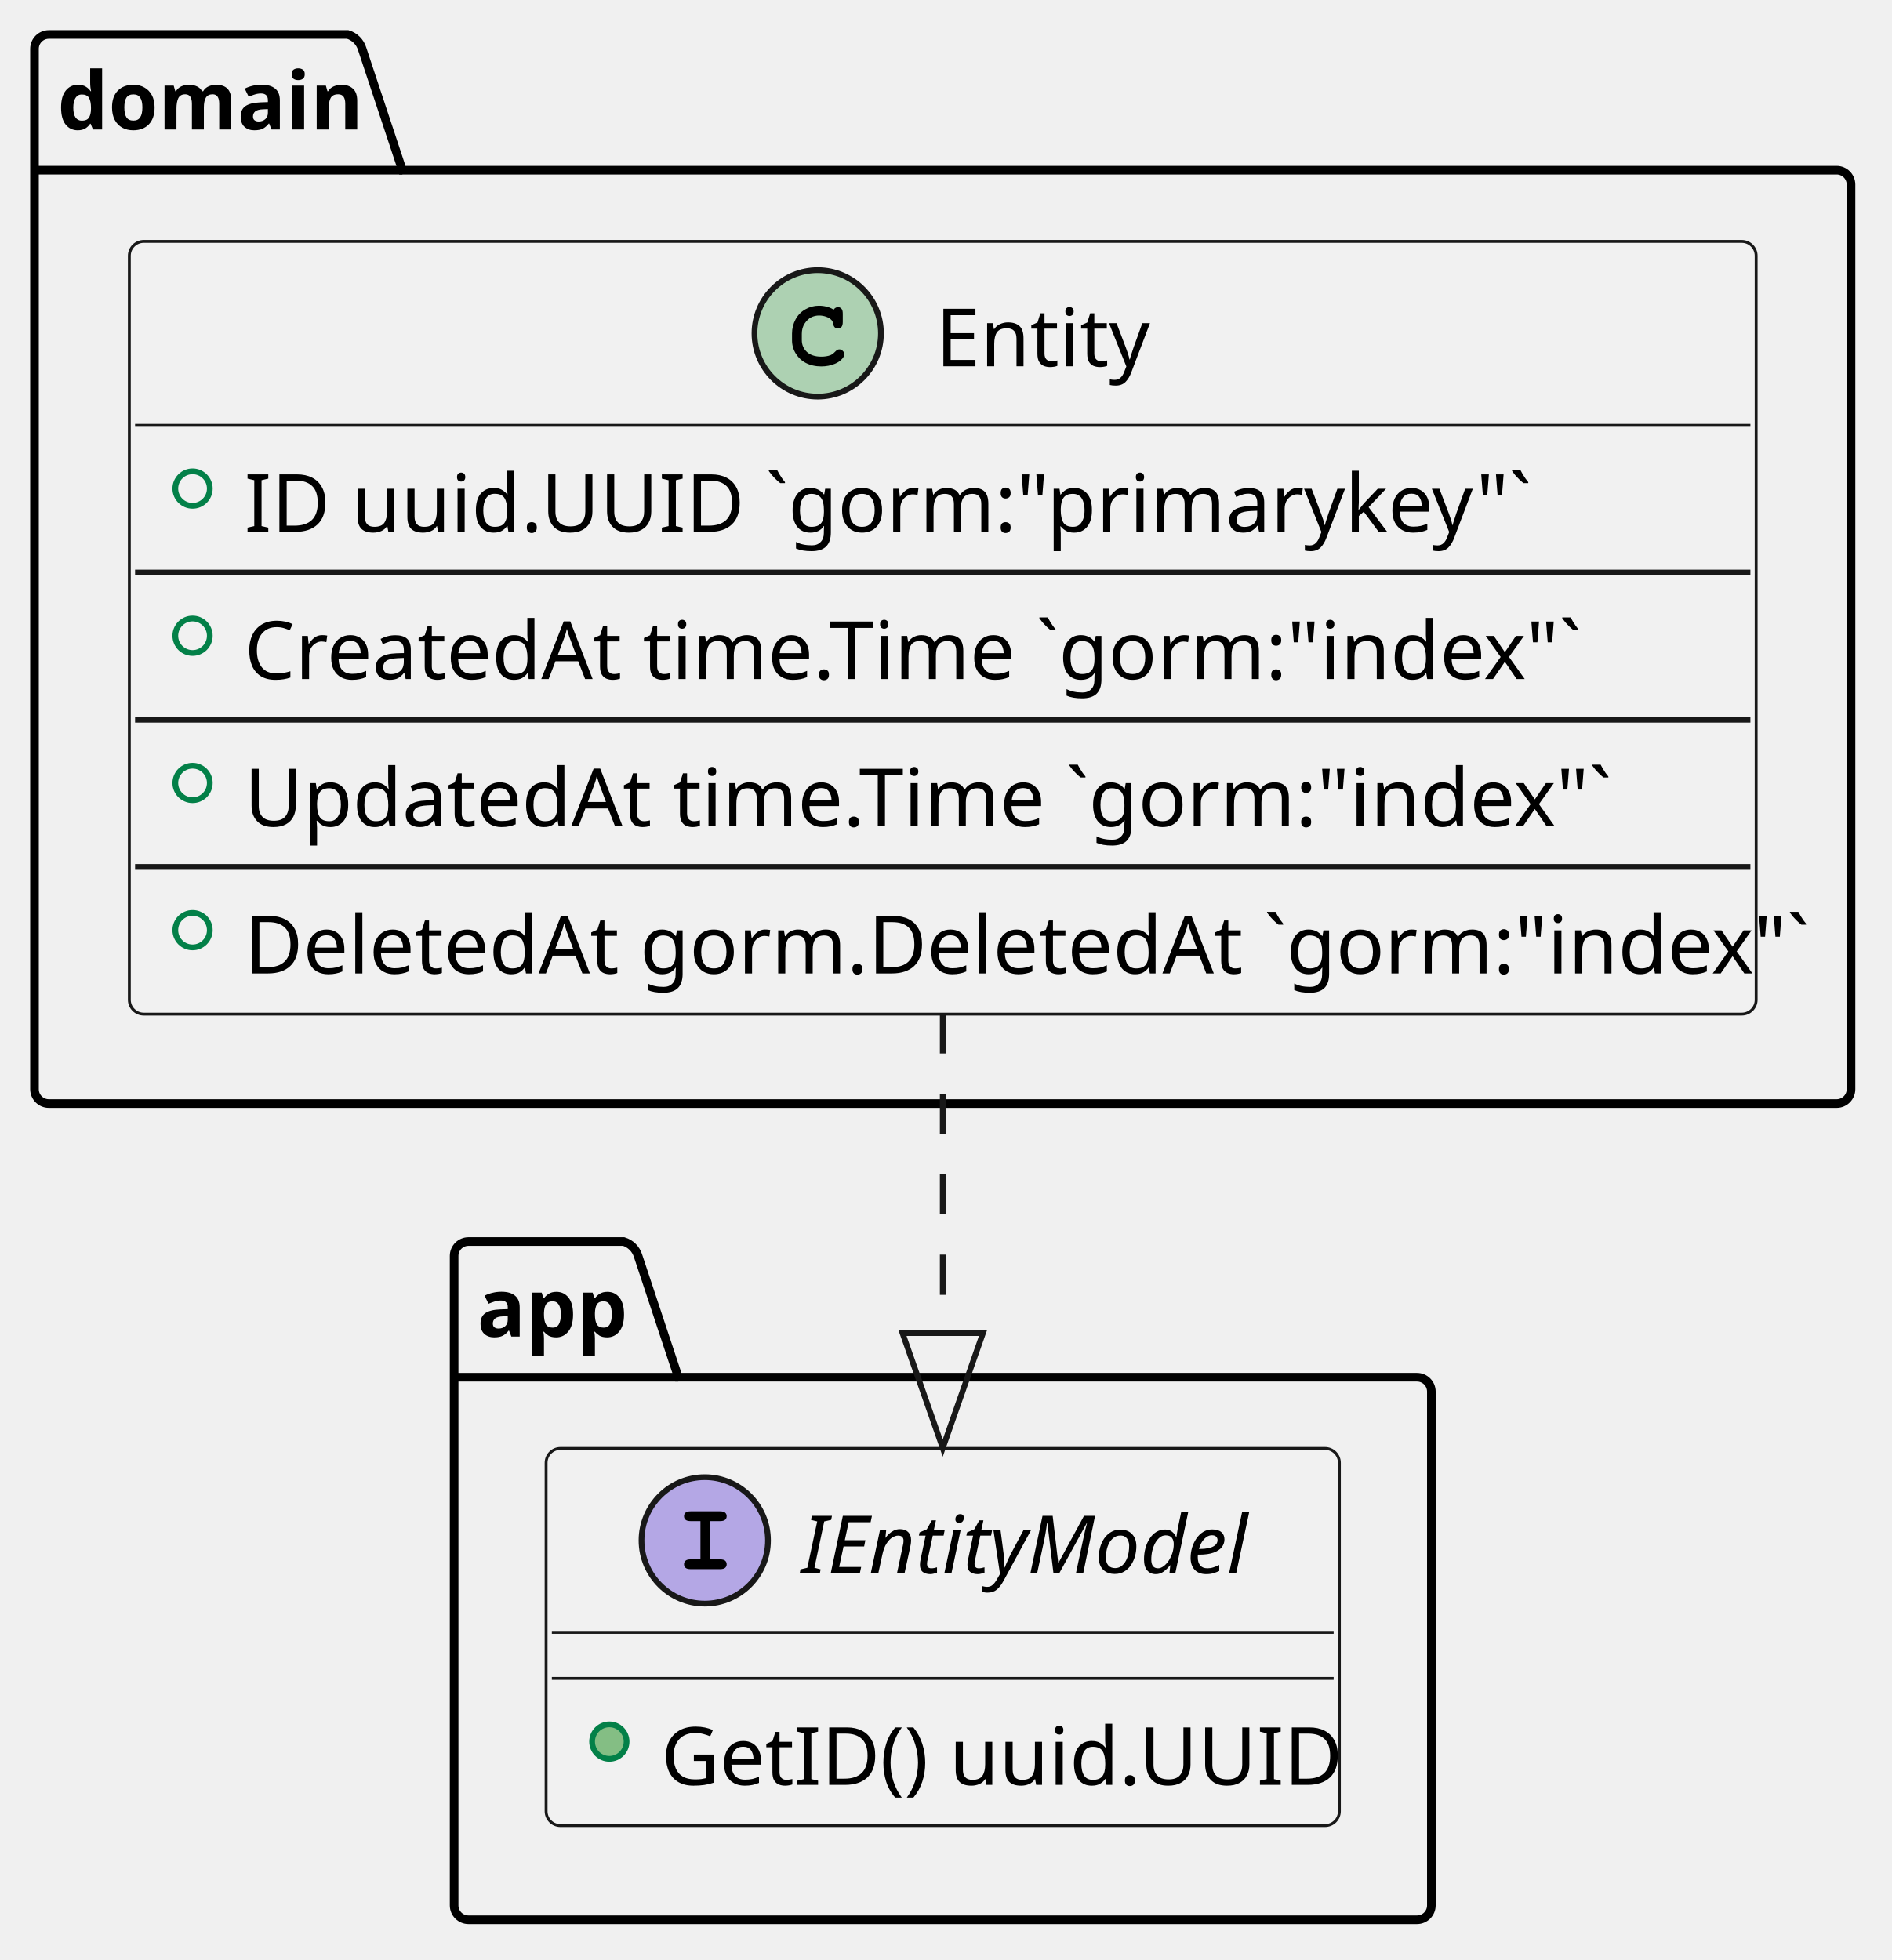
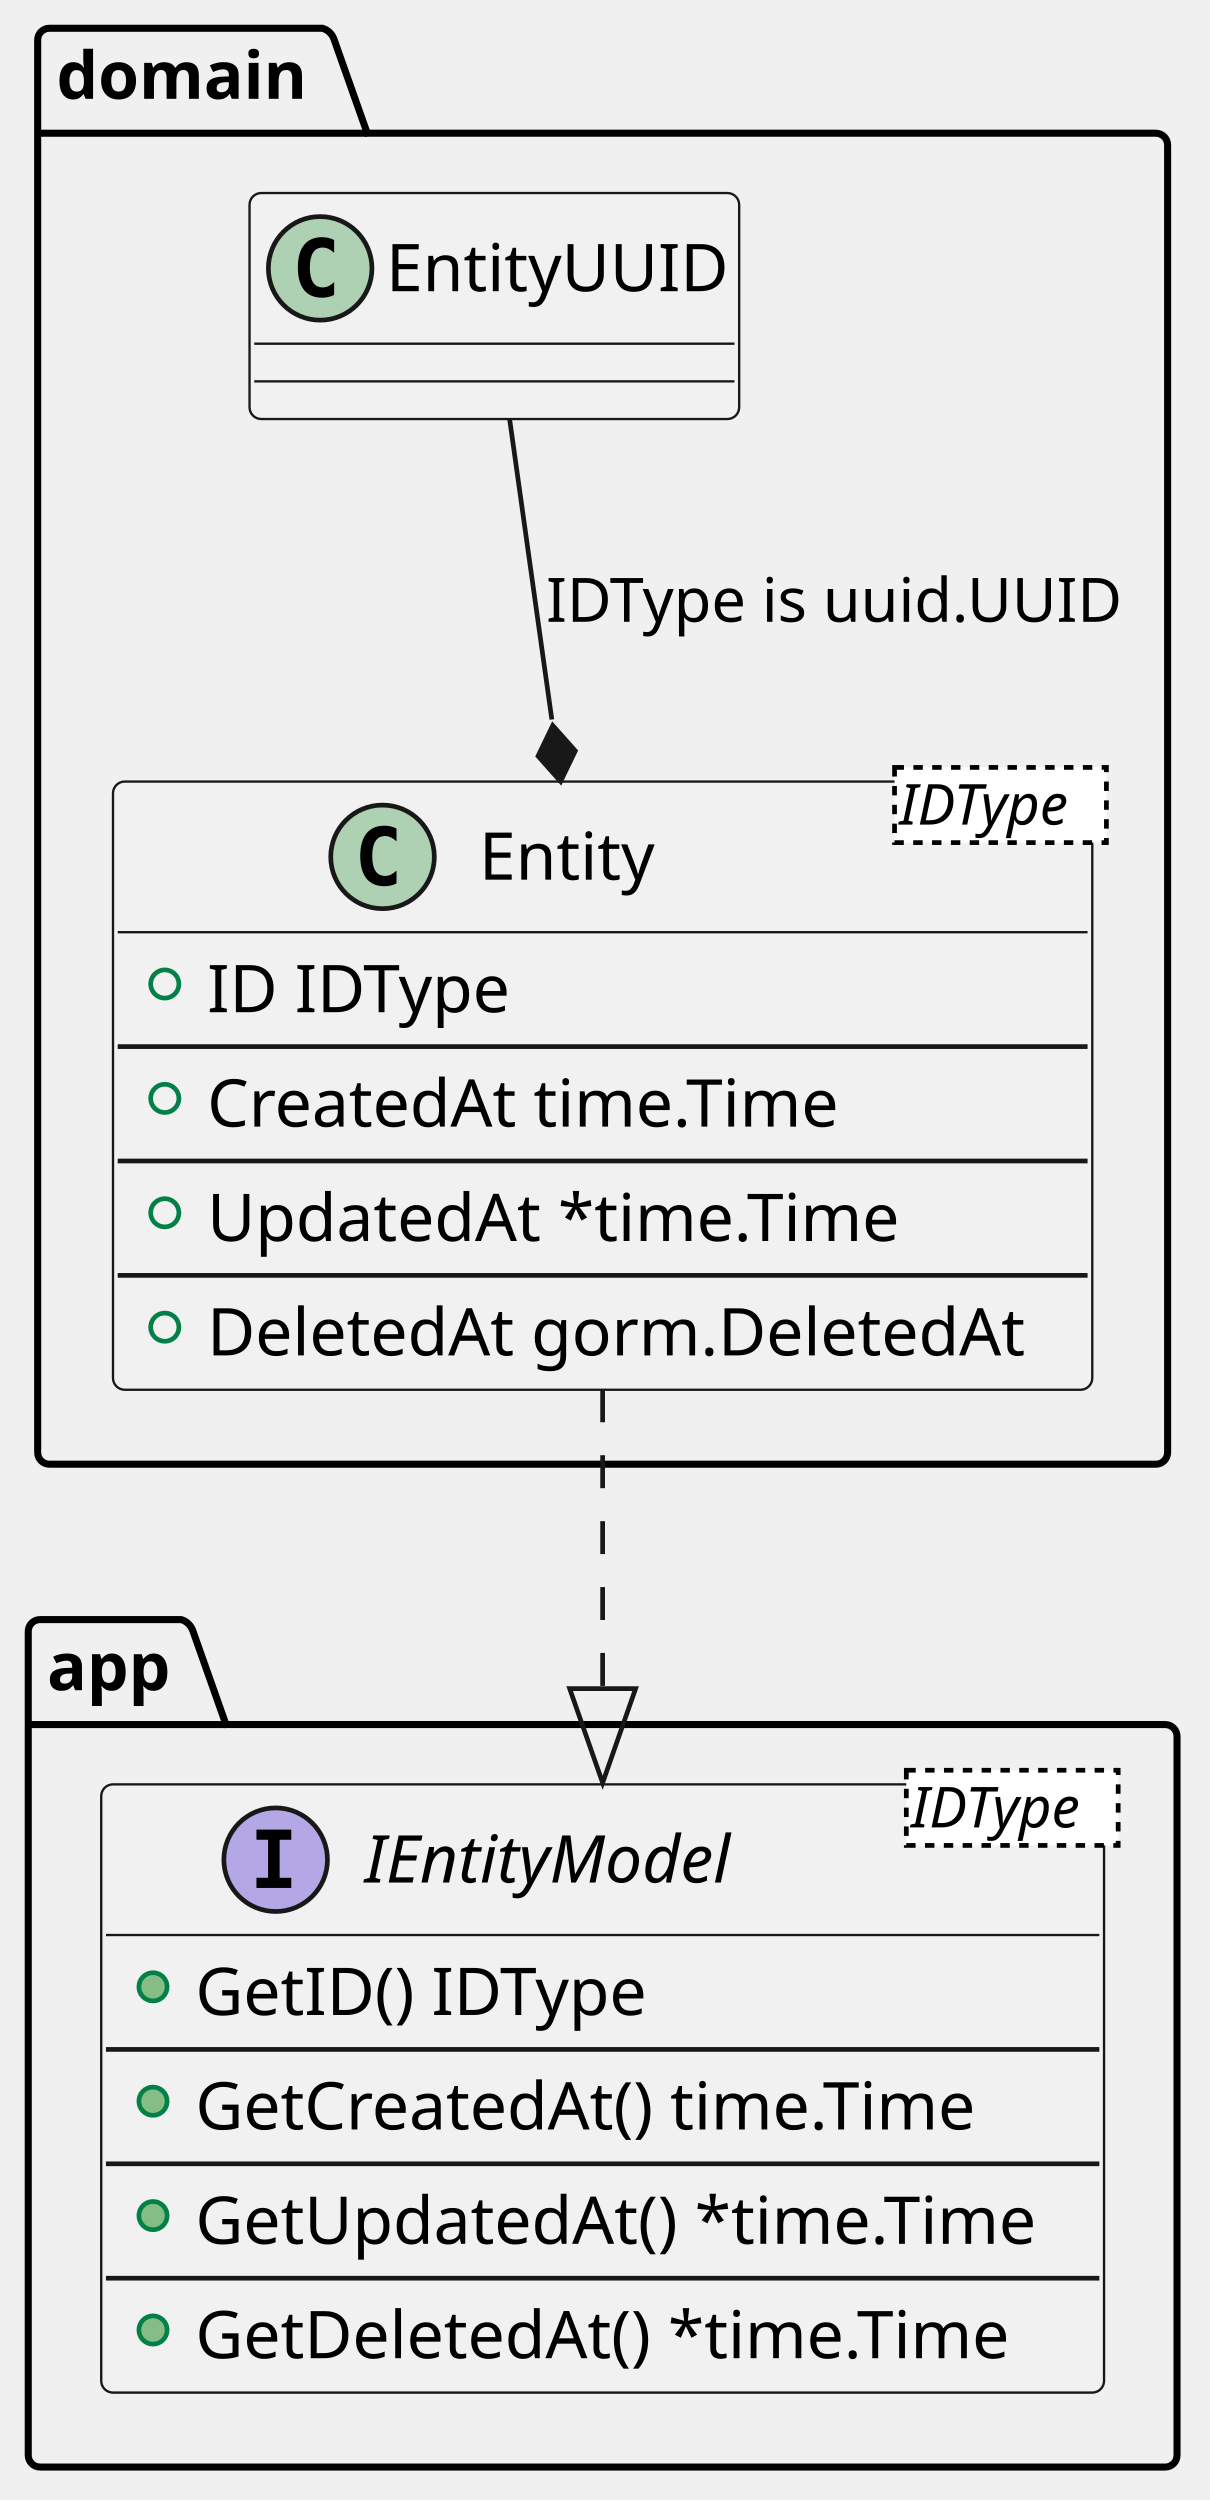
- <svg xmlns="http://www.w3.org/2000/svg" contentStyleType="text/css" height="341px" preserveAspectRatio="none" style="width:329px;height:341px;background:#FFFFFF;" version="1.1" viewBox="0 0 329 341" width="329px" zoomAndPan="magnify">
+ <svg xmlns="http://www.w3.org/2000/svg" contentStyleType="text/css" height="531px" preserveAspectRatio="none" style="width:257px;height:531px;background:#FFFFFF;" version="1.1" viewBox="0 0 257 531" width="257px" zoomAndPan="magnify">
  <defs />
  <g>
    <g id="cluster_app">
-       <path d="M81.5,216 L108.5,216 A3.75,3.75 0 0 1 111,218.5 L118,239.609 L246.5,239.609 A2.5,2.5 0 0 1 249,242.109 L249,331.5 A2.5,2.5 0 0 1 246.5,334 L81.5,334 A2.5,2.5 0 0 1 79,331.5 L79,218.5 A2.5,2.5 0 0 1 81.5,216 " style="stroke:#000000;stroke-width:1.5;fill:none;" />
-       <line style="stroke:#000000;stroke-width:1.5;fill:none;" x1="79" x2="118" y1="239.609" y2="239.609" />
-       <text fill="#000000" font-family="sans-serif" font-size="14" font-weight="bold" lengthAdjust="spacing" textLength="26" x="83" y="232.533">app</text>
+       <path d="M8.5,344 L38.5,344 A3.75,3.75 0 0 1 41,346.5 L48,366.297 L247.5,366.297 A2.5,2.5 0 0 1 250,368.797 L250,521.5 A2.5,2.5 0 0 1 247.5,524 L8.5,524 A2.5,2.5 0 0 1 6,521.5 L6,346.5 A2.5,2.5 0 0 1 8.5,344 " style="stroke:#000000;stroke-width:1.5;fill:none;" />
+       <line style="stroke:#000000;stroke-width:1.5;fill:none;" x1="6" x2="48" y1="366.297" y2="366.297" />
+       <text fill="#000000" font-family="sans-serif" font-size="14" font-weight="bold" lengthAdjust="spacing" textLength="29" x="10" y="358.995">app</text>
    </g>
    <g id="cluster_domain">
-       <path d="M8.5,6 L60.5,6 A3.75,3.75 0 0 1 63,8.5 L70,29.609 L319.5,29.609 A2.5,2.5 0 0 1 322,32.109 L322,189.5 A2.5,2.5 0 0 1 319.5,192 L8.5,192 A2.5,2.5 0 0 1 6,189.5 L6,8.5 A2.5,2.5 0 0 1 8.5,6 " style="stroke:#000000;stroke-width:1.5;fill:none;" />
-       <line style="stroke:#000000;stroke-width:1.5;fill:none;" x1="6" x2="70" y1="29.609" y2="29.609" />
-       <text fill="#000000" font-family="sans-serif" font-size="14" font-weight="bold" lengthAdjust="spacing" textLength="51" x="10" y="22.533">domain</text>
+       <path d="M10.5,6 L68.5,6 A3.75,3.75 0 0 1 71,8.5 L78,28.297 L245.5,28.297 A2.5,2.5 0 0 1 248,30.797 L248,308.5 A2.5,2.5 0 0 1 245.5,311 L10.5,311 A2.5,2.5 0 0 1 8,308.5 L8,8.5 A2.5,2.5 0 0 1 10.5,6 " style="stroke:#000000;stroke-width:1.5;fill:none;" />
+       <line style="stroke:#000000;stroke-width:1.5;fill:none;" x1="8" x2="78" y1="28.297" y2="28.297" />
+       <text fill="#000000" font-family="sans-serif" font-size="14" font-weight="bold" lengthAdjust="spacing" textLength="57" x="12" y="20.995">domain</text>
    </g>
    <g id="elem_IEntityModel">
-       <rect codeLine="3" fill="#F1F1F1" height="65.609" id="IEntityModel" rx="2.5" ry="2.5" style="stroke:#181818;stroke-width:0.5;" width="138" x="95" y="252" />
-       <ellipse cx="122.6" cy="268" fill="#B4A7E5" rx="11" ry="11" style="stroke:#181818;stroke-width:1.0;" />
-       <path d="M123.553,264.641 L123.553,271.297 L125.272,271.297 Q125.881,271.297 126.147,271.531 Q126.412,271.766 126.412,272.156 Q126.412,272.531 126.147,272.766 Q125.881,273 125.272,273 L120.131,273 Q119.522,273 119.256,272.766 Q118.991,272.531 118.991,272.141 Q118.991,271.766 119.256,271.531 Q119.522,271.297 120.131,271.297 L121.85,271.297 L121.85,264.641 L120.131,264.641 Q119.522,264.641 119.256,264.406 Q118.991,264.172 118.991,263.781 Q118.991,263.406 119.256,263.172 Q119.522,262.938 120.131,262.938 L125.272,262.938 Q125.881,262.938 126.147,263.172 Q126.412,263.406 126.412,263.781 Q126.412,264.172 126.147,264.406 Q125.881,264.641 125.272,264.641 L123.553,264.641 Z " fill="#000000" />
-       <text fill="#000000" font-family="sans-serif" font-size="14" font-style="italic" lengthAdjust="spacing" textLength="78" x="139.4" y="273.728">IEntityModel</text>
-       <line style="stroke:#181818;stroke-width:0.5;" x1="96" x2="232" y1="284" y2="284" />
-       <line style="stroke:#181818;stroke-width:0.5;" x1="96" x2="232" y1="292" y2="292" />
-       <ellipse cx="106" cy="303" fill="#84BE84" rx="3" ry="3" style="stroke:#038048;stroke-width:1.0;" />
-       <text fill="#000000" font-family="sans-serif" font-size="14" lengthAdjust="spacing" textLength="112" x="115" y="310.533">GetID() uuid.UUID</text>
+       <rect codeLine="3" fill="#F1F1F1" height="129.188" id="IEntityModel" rx="2.5" ry="2.5" style="stroke:#181818;stroke-width:0.5;" width="213" x="21.5" y="379" />
+       <ellipse cx="58.55" cy="395" fill="#B4A7E5" rx="11" ry="11" style="stroke:#181818;stroke-width:1.0;" />
+       <path d="M54.472,390.766 L54.472,388.609 L61.862,388.609 L61.862,390.766 L59.394,390.766 L59.394,398.844 L61.862,398.844 L61.862,401 L54.472,401 L54.472,398.844 L56.941,398.844 L56.941,390.766 L54.472,390.766 Z " fill="#000000" />
+       <text fill="#000000" font-family="sans-serif" font-size="14" font-style="italic" lengthAdjust="spacing" textLength="85" x="77.45" y="399.847">IEntityModel</text>
+       <rect fill="#FFFFFF" height="15.969" style="stroke:#000000;stroke-width:1.0;stroke-dasharray:2.0,2.0;" width="45" x="192.5" y="376" />
+       <text fill="#000000" font-family="sans-serif" font-size="12" font-style="italic" lengthAdjust="spacing" textLength="43" x="193.5" y="388.139">IDType</text>
+       <line style="stroke:#181818;stroke-width:0.5;" x1="22.5" x2="233.5" y1="411" y2="411" />
+       <ellipse cx="32.5" cy="422" fill="#84BE84" rx="3" ry="3" style="stroke:#038048;stroke-width:1.0;" />
+       <text fill="#000000" font-family="sans-serif" font-size="14" lengthAdjust="spacing" textLength="101" x="41.5" y="427.995">GetID() IDType</text>
+       <line style="stroke:#181818;stroke-width:1.0;" x1="22.5" x2="233.5" y1="435.297" y2="435.297" />
+       <ellipse cx="32.5" cy="446.297" fill="#84BE84" rx="3" ry="3" style="stroke:#038048;stroke-width:1.0;" />
+       <text fill="#000000" font-family="sans-serif" font-size="14" lengthAdjust="spacing" textLength="176" x="41.5" y="452.292">GetCreatedAt() time.Time</text>
+       <line style="stroke:#181818;stroke-width:1.0;" x1="22.5" x2="233.5" y1="459.594" y2="459.594" />
+       <ellipse cx="32.5" cy="470.594" fill="#84BE84" rx="3" ry="3" style="stroke:#038048;stroke-width:1.0;" />
+       <text fill="#000000" font-family="sans-serif" font-size="14" lengthAdjust="spacing" textLength="187" x="41.5" y="476.589">GetUpdatedAt() *time.Time</text>
+       <line style="stroke:#181818;stroke-width:1.0;" x1="22.5" x2="233.5" y1="483.891" y2="483.891" />
+       <ellipse cx="32.5" cy="494.891" fill="#84BE84" rx="3" ry="3" style="stroke:#038048;stroke-width:1.0;" />
+       <text fill="#000000" font-family="sans-serif" font-size="14" lengthAdjust="spacing" textLength="183" x="41.5" y="500.886">GetDeletedAt() *time.Time</text>
+     </g>
+     <g id="elem_EntityUUID">
+       <rect codeLine="5" fill="#F1F1F1" height="48" id="EntityUUID" rx="2.5" ry="2.5" style="stroke:#181818;stroke-width:0.5;" width="104" x="53" y="41" />
+       <ellipse cx="68" cy="57" fill="#ADD1B2" rx="11" ry="11" style="stroke:#181818;stroke-width:1.0;" />
+       <path d="M70.969,62.641 Q70.391,62.938 69.75,63.078 Q69.109,63.234 68.406,63.234 Q65.906,63.234 64.578,61.594 Q63.266,59.938 63.266,56.812 Q63.266,53.688 64.578,52.031 Q65.906,50.375 68.406,50.375 Q69.109,50.375 69.75,50.531 Q70.406,50.688 70.969,50.984 L70.969,53.703 Q70.344,53.125 69.75,52.859 Q69.156,52.578 68.531,52.578 Q67.188,52.578 66.5,53.656 Q65.812,54.719 65.812,56.812 Q65.812,58.906 66.5,59.984 Q67.188,61.047 68.531,61.047 Q69.156,61.047 69.75,60.781 Q70.344,60.5 70.969,59.922 L70.969,62.641 Z " fill="#000000" />
+       <text fill="#000000" font-family="sans-serif" font-size="14" lengthAdjust="spacing" textLength="72" x="82" y="61.847">EntityUUID</text>
+       <line style="stroke:#181818;stroke-width:0.5;" x1="54" x2="156" y1="73" y2="73" />
+       <line style="stroke:#181818;stroke-width:0.5;" x1="54" x2="156" y1="81" y2="81" />
    </g>
    <g id="elem_Entity">
-       <rect codeLine="5" fill="#F1F1F1" height="134.438" id="Entity" rx="2.5" ry="2.5" style="stroke:#181818;stroke-width:0.5;" width="283" x="22.5" y="42" />
-       <ellipse cx="142.25" cy="58" fill="#ADD1B2" rx="11" ry="11" style="stroke:#181818;stroke-width:1.0;" />
-       <path d="M145.016,53.875 Q145.172,53.656 145.359,53.547 Q145.547,53.438 145.766,53.438 Q146.141,53.438 146.375,53.703 Q146.609,53.953 146.609,54.562 L146.609,56.016 Q146.609,56.625 146.375,56.891 Q146.141,57.156 145.766,57.156 Q145.422,57.156 145.219,56.953 Q145.016,56.766 144.906,56.25 Q144.859,55.891 144.672,55.703 Q144.344,55.328 143.734,55.109 Q143.125,54.891 142.5,54.891 Q141.734,54.891 141.094,55.219 Q140.469,55.547 139.969,56.297 Q139.484,57.047 139.484,58.078 L139.484,59.172 Q139.484,60.406 140.375,61.234 Q141.266,62.047 142.859,62.047 Q143.797,62.047 144.453,61.797 Q144.844,61.641 145.266,61.203 Q145.531,60.938 145.672,60.859 Q145.828,60.781 146.031,60.781 Q146.359,60.781 146.609,61.047 Q146.875,61.297 146.875,61.641 Q146.875,61.984 146.531,62.391 Q146.031,62.969 145.234,63.297 Q144.156,63.75 142.859,63.75 Q141.344,63.75 140.141,63.125 Q139.156,62.625 138.469,61.562 Q137.781,60.484 137.781,59.203 L137.781,58.047 Q137.781,56.719 138.391,55.578 Q139.016,54.422 140.109,53.812 Q141.203,53.188 142.438,53.188 Q143.172,53.188 143.812,53.359 Q144.469,53.516 145.016,53.875 Z " fill="#000000" />
-       <text fill="#000000" font-family="sans-serif" font-size="14" lengthAdjust="spacing" textLength="35" x="162.75" y="63.728">Entity</text>
-       <line style="stroke:#181818;stroke-width:0.5;" x1="23.5" x2="304.5" y1="74" y2="74" />
-       <ellipse cx="33.5" cy="85" fill="none" rx="3" ry="3" style="stroke:#038048;stroke-width:1.0;" />
-       <text fill="#000000" font-family="sans-serif" font-size="14" lengthAdjust="spacing" textLength="208" x="42.5" y="92.533">ID uuid.UUID `gorm:"primarykey"`</text>
-       <line style="stroke:#181818;stroke-width:1.0;" x1="23.5" x2="304.5" y1="99.609" y2="99.609" />
-       <ellipse cx="33.5" cy="110.609" fill="none" rx="3" ry="3" style="stroke:#038048;stroke-width:1.0;" />
-       <text fill="#000000" font-family="sans-serif" font-size="14" lengthAdjust="spacing" textLength="222" x="42.5" y="118.143">CreatedAt time.Time `gorm:"index"`</text>
-       <line style="stroke:#181818;stroke-width:1.0;" x1="23.5" x2="304.5" y1="125.219" y2="125.219" />
-       <ellipse cx="33.5" cy="136.219" fill="none" rx="3" ry="3" style="stroke:#038048;stroke-width:1.0;" />
-       <text fill="#000000" font-family="sans-serif" font-size="14" lengthAdjust="spacing" textLength="224" x="42.5" y="143.752">UpdatedAt time.Time `gorm:"index"`</text>
-       <line style="stroke:#181818;stroke-width:1.0;" x1="23.5" x2="304.5" y1="150.828" y2="150.828" />
-       <ellipse cx="33.5" cy="161.828" fill="none" rx="3" ry="3" style="stroke:#038048;stroke-width:1.0;" />
-       <text fill="#000000" font-family="sans-serif" font-size="14" lengthAdjust="spacing" textLength="257" x="42.5" y="169.361">DeletedAt gorm.DeletedAt `gorm:"index"`</text>
+       <rect codeLine="8" fill="#F1F1F1" height="129.188" id="Entity" rx="2.5" ry="2.5" style="stroke:#181818;stroke-width:0.5;" width="208" x="24" y="166" />
+       <ellipse cx="81.25" cy="182" fill="#ADD1B2" rx="11" ry="11" style="stroke:#181818;stroke-width:1.0;" />
+       <path d="M84.219,187.641 Q83.641,187.938 83,188.078 Q82.359,188.234 81.656,188.234 Q79.156,188.234 77.828,186.594 Q76.516,184.938 76.516,181.812 Q76.516,178.688 77.828,177.031 Q79.156,175.375 81.656,175.375 Q82.359,175.375 83,175.531 Q83.656,175.688 84.219,175.984 L84.219,178.703 Q83.594,178.125 83,177.859 Q82.406,177.578 81.781,177.578 Q80.438,177.578 79.75,178.656 Q79.062,179.719 79.062,181.812 Q79.062,183.906 79.75,184.984 Q80.438,186.047 81.781,186.047 Q82.406,186.047 83,185.781 Q83.594,185.5 84.219,184.922 L84.219,187.641 Z " fill="#000000" />
+       <text fill="#000000" font-family="sans-serif" font-size="14" lengthAdjust="spacing" textLength="38" x="101.75" y="186.847">Entity</text>
+       <rect fill="#FFFFFF" height="15.969" style="stroke:#000000;stroke-width:1.0;stroke-dasharray:2.0,2.0;" width="45" x="190" y="163" />
+       <text fill="#000000" font-family="sans-serif" font-size="12" font-style="italic" lengthAdjust="spacing" textLength="43" x="191" y="175.139">IDType</text>
+       <line style="stroke:#181818;stroke-width:0.5;" x1="25" x2="231" y1="198" y2="198" />
+       <ellipse cx="35" cy="209" fill="none" rx="3" ry="3" style="stroke:#038048;stroke-width:1.0;" />
+       <text fill="#000000" font-family="sans-serif" font-size="14" lengthAdjust="spacing" textLength="66" x="44" y="214.995">ID IDType</text>
+       <line style="stroke:#181818;stroke-width:1.0;" x1="25" x2="231" y1="222.297" y2="222.297" />
+       <ellipse cx="35" cy="233.297" fill="none" rx="3" ry="3" style="stroke:#038048;stroke-width:1.0;" />
+       <text fill="#000000" font-family="sans-serif" font-size="14" lengthAdjust="spacing" textLength="141" x="44" y="239.292">CreatedAt time.Time</text>
+       <line style="stroke:#181818;stroke-width:1.0;" x1="25" x2="231" y1="246.594" y2="246.594" />
+       <ellipse cx="35" cy="257.594" fill="none" rx="3" ry="3" style="stroke:#038048;stroke-width:1.0;" />
+       <text fill="#000000" font-family="sans-serif" font-size="14" lengthAdjust="spacing" textLength="152" x="44" y="263.589">UpdatedAt *time.Time</text>
+       <line style="stroke:#181818;stroke-width:1.0;" x1="25" x2="231" y1="270.891" y2="270.891" />
+       <ellipse cx="35" cy="281.891" fill="none" rx="3" ry="3" style="stroke:#038048;stroke-width:1.0;" />
+       <text fill="#000000" font-family="sans-serif" font-size="14" lengthAdjust="spacing" textLength="182" x="44" y="287.886">DeletedAt gorm.DeletedAt</text>
+     </g>
+     <g id="link_EntityUUID_Entity">
+       <path codeLine="7" d="M108.25,89.08 C110.61,105.86 113.95,129.61 117.21,152.82 " fill="none" id="EntityUUID-to-Entity" style="stroke:#181818;stroke-width:1.0;" />
+       <polygon fill="#181818" points="119.07,165.98,122.201,159.484,117.408,154.096,114.278,160.592,119.07,165.98" style="stroke:#181818;stroke-width:1.0;" />
+       <text fill="#000000" font-family="sans-serif" font-size="13" lengthAdjust="spacing" textLength="125" x="116" y="132.067">IDType is uuid.UUID</text>
    </g>
    <g id="link_Entity_IEntityModel">
-       <path codeLine="14" d="M164,176.28 C164,194.61 164,214.25 164,231.67 " fill="none" id="Entity-to-IEntityModel" style="stroke:#181818;stroke-width:1.0;stroke-dasharray:7.0,7.0;" />
-       <polygon fill="none" points="171,231.93,164,251.93,157,231.93,171,231.93" style="stroke:#181818;stroke-width:1.0;" />
+       <path codeLine="17" d="M128,295.09 C128,315.04 128,337.36 128,358.49 " fill="none" id="Entity-to-IEntityModel" style="stroke:#181818;stroke-width:1.0;stroke-dasharray:7.0,7.0;" />
+       <polygon fill="none" points="135,358.67,128,378.67,121,358.67,135,358.67" style="stroke:#181818;stroke-width:1.0;" />
    </g>
  </g>
</svg>
